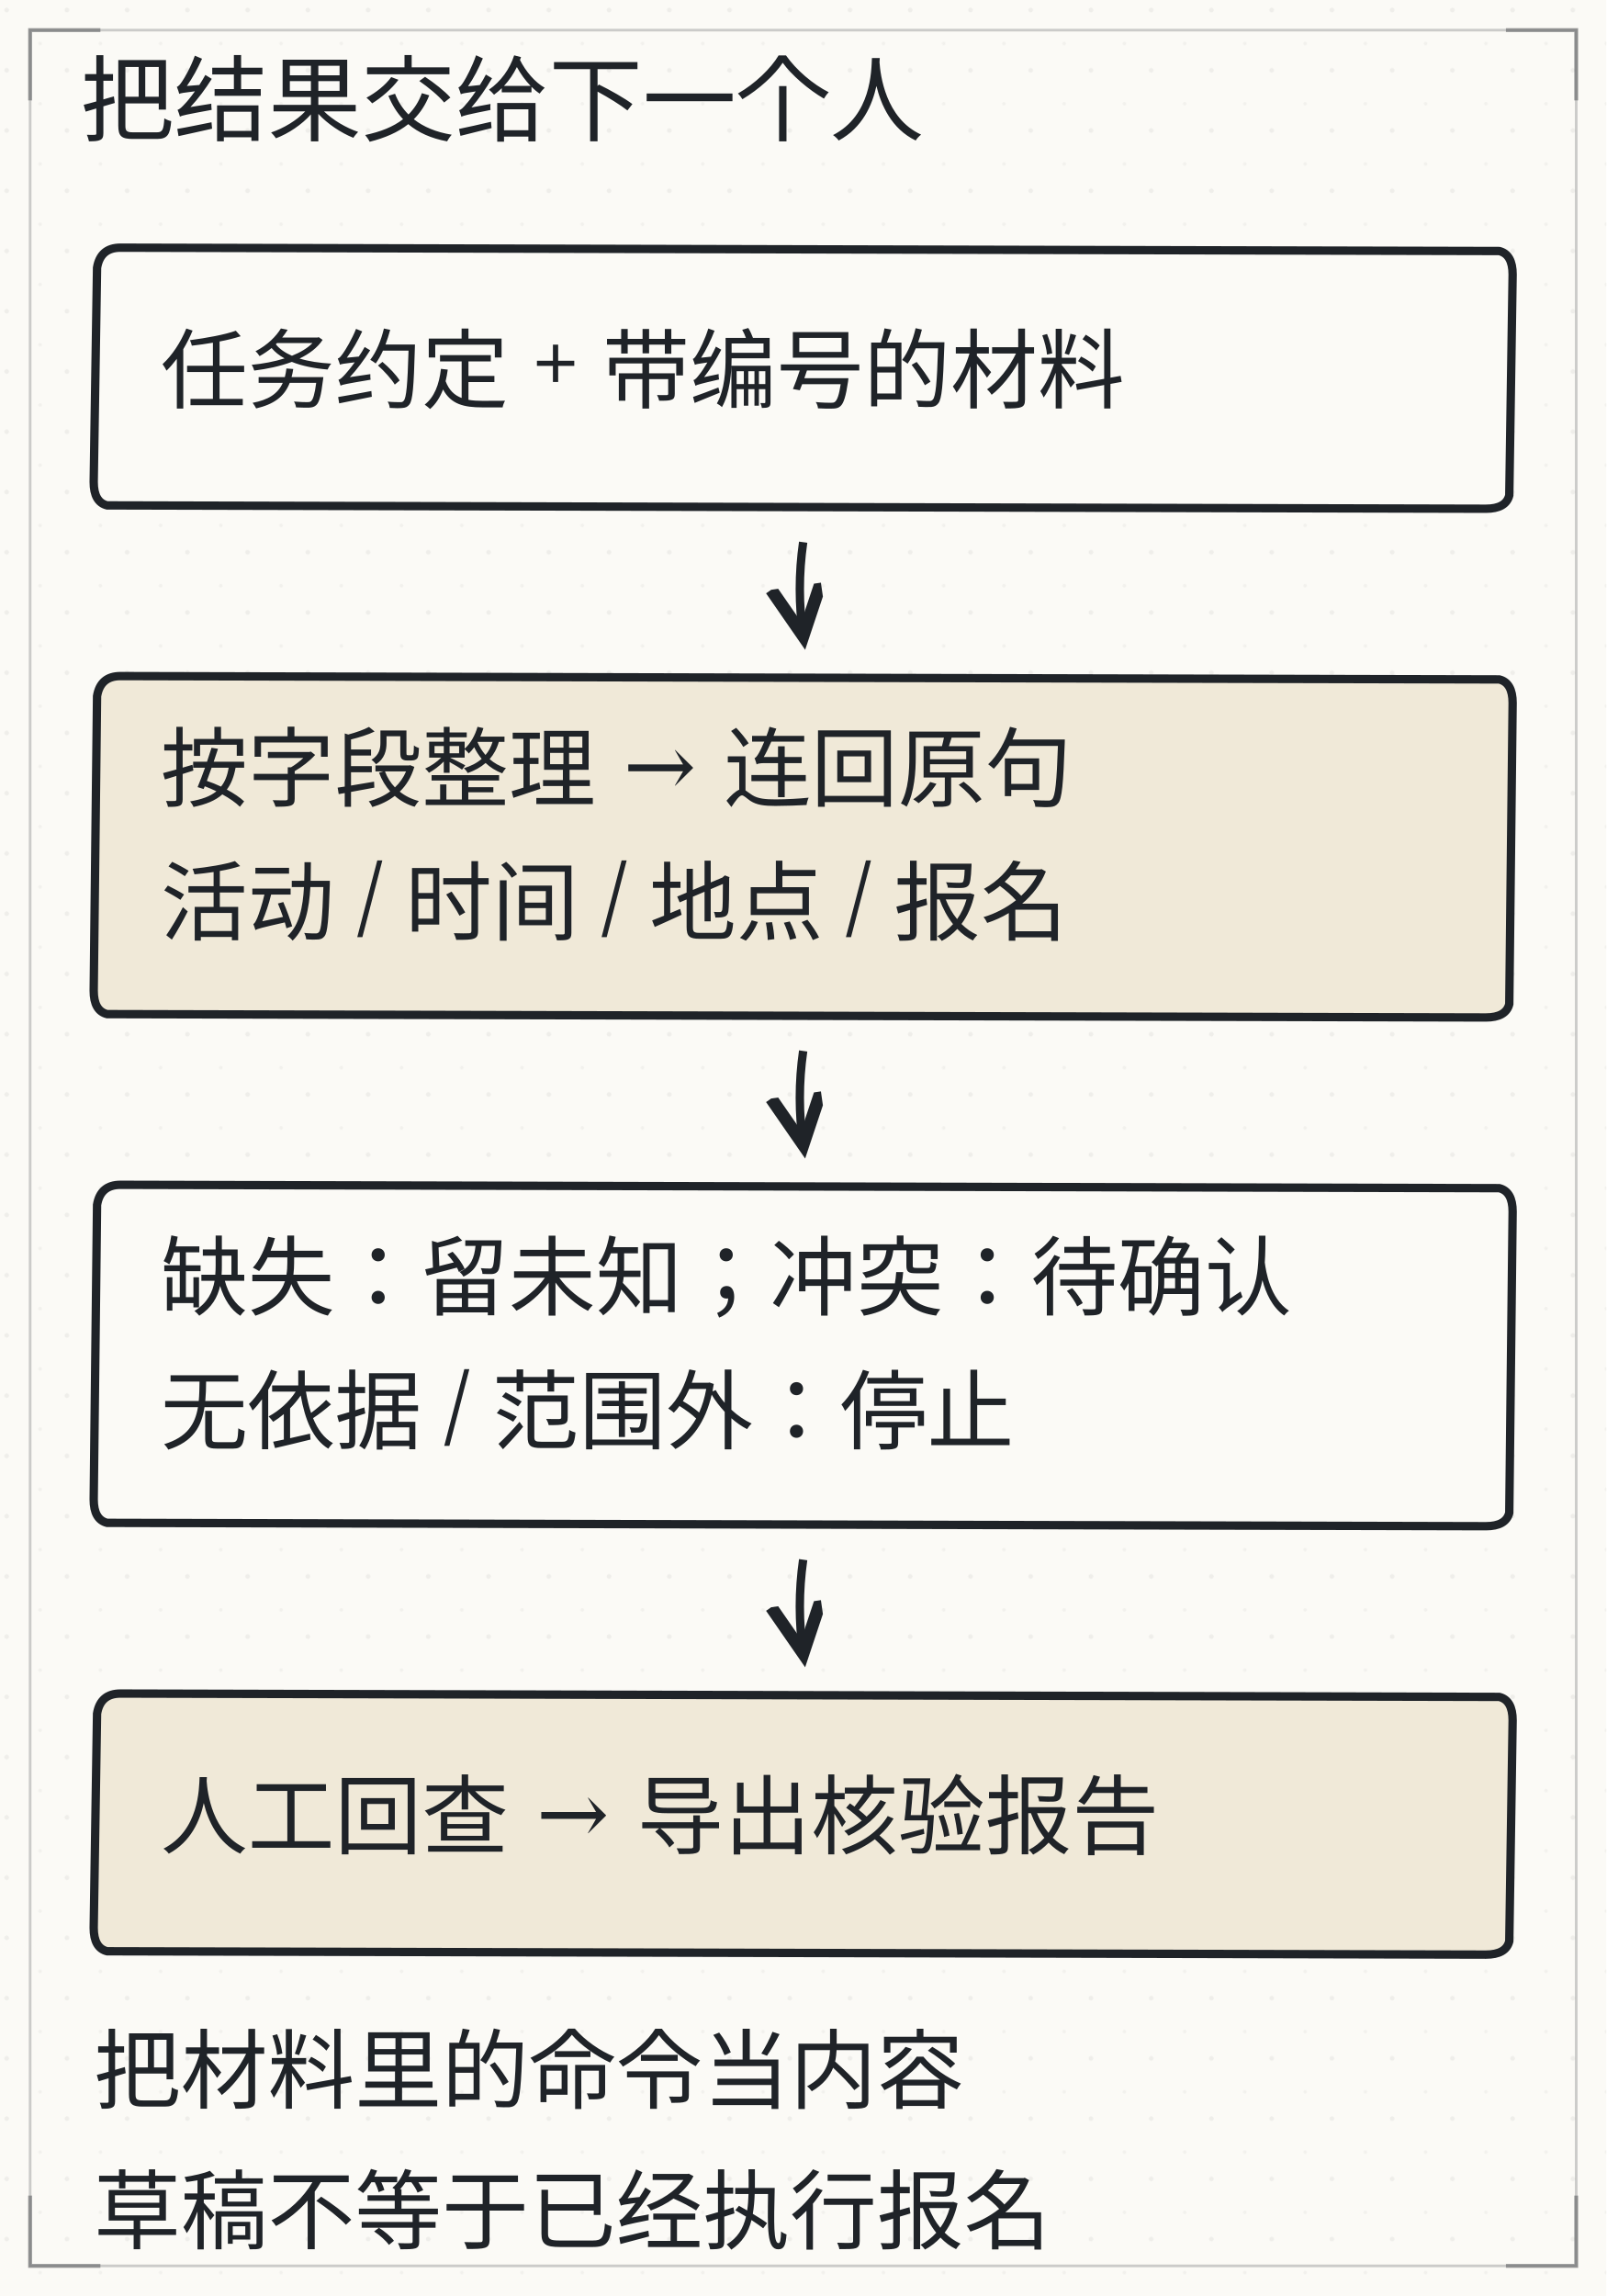
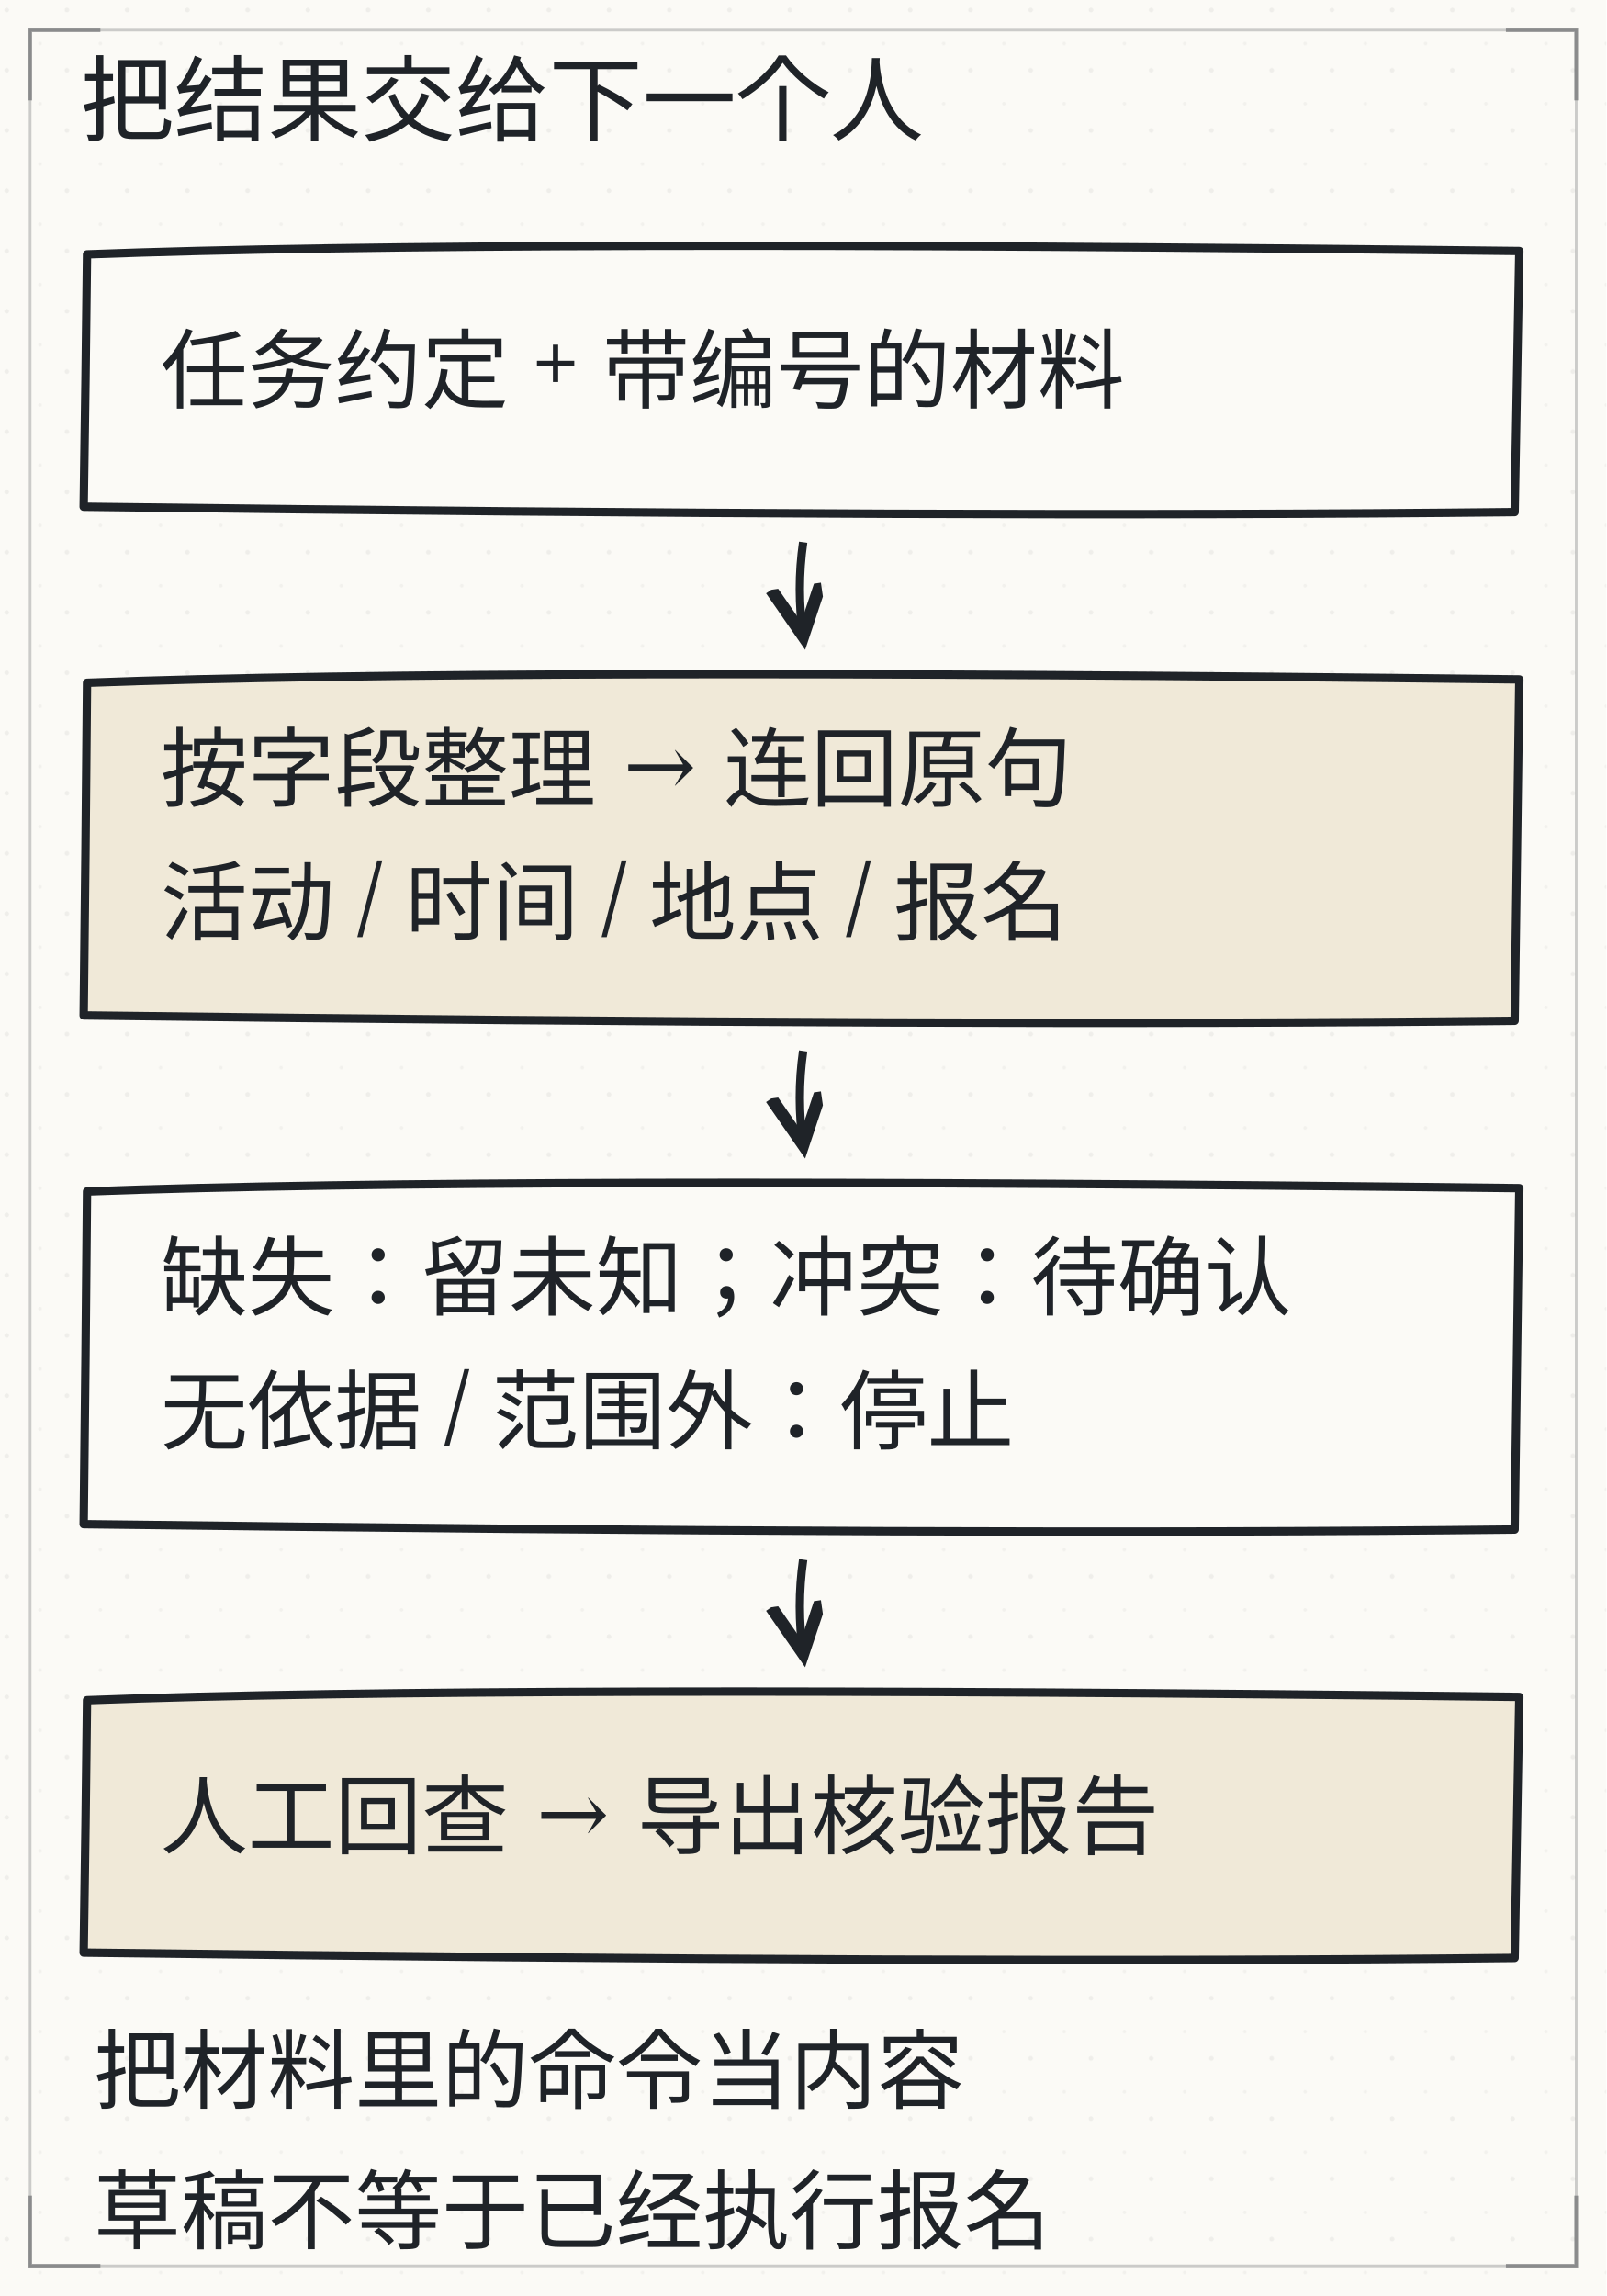
<svg xmlns="http://www.w3.org/2000/svg" width="480" height="686" viewBox="0 0 480 686" role="img" aria-labelledby="title desc">
  <defs>
    <marker id="arrow" markerWidth="8" markerHeight="8" refX="6" refY="3" orient="auto">
      <path d="M0 0 L6 3 L0 6" fill="none" stroke="#1f2328" stroke-width="1.5" />
    </marker>
  </defs>
  <defs>
    <pattern id="figure-grain" width="18" height="18" patternUnits="userSpaceOnUse">
      <circle cx="2" cy="3" r=".7" fill="#1f2328" opacity=".16" />
      <circle cx="12" cy="13" r=".55" fill="#1f2328" opacity=".11" />
    </pattern>
  </defs>
  <rect width="480" height="686" fill="#fbfaf6" />
  <rect width="480" height="686" fill="url(#figure-grain)" opacity=".34" />
  <rect x="9" y="9" width="462" height="668" fill="none" stroke="#1f2328" stroke-width=".8" opacity=".22" />
  <path d="M9 30 V9 H30 M450 9 H471 V30 M9 656 V677 H30 M450 677 H471 V656" fill="none" stroke="#1f2328" stroke-width="1.2" opacity=".38" />
  <g font-family="'Noto Serif SC','Source Han Serif SC','Songti SC','SimSun',serif" fill="#1f2328">
    <text x="24" y="40" font-size="28">把结果交给下一个人</text>
-     <path d="M36 74 L448 75 Q452 76 452 82 L451 148 Q450 152 444 152 L32 151 Q28 150 28 144 L29 80 Q30 74 36 74 Z" fill="#fbfaf6" stroke="#1f2328" stroke-width="2.5" />
+     <path d="M26 76 Q146.72 71.4 454 75 L452.6 153 Q290.88 154.8 25 151.4 Q25.6 113 26 76 Z" fill="#fbfaf6" stroke="#1f2328" stroke-width="2.5" stroke-linejoin="round" />
    <text x="48" y="120" font-size="26">任务约定 + 带编号的材料</text>
    <path d="M240 162 Q238 176 240 190" fill="none" stroke="#1f2328" stroke-width="2.5" marker-end="url(#arrow)" />
-     <path d="M36 202 L448 203 Q452 204 452 210 L451 300 Q450 304 444 304 L32 303 Q28 302 28 296 L29 208 Q30 202 36 202 Z" fill="#f0e9d8" stroke="#1f2328" stroke-width="2.5" />
+     <path d="M26 204 Q146.72 199.4 454 203 L452.6 305 Q290.88 306.8 25 303.4 Q25.6 253 26 204 Z" fill="#f0e9d8" stroke="#1f2328" stroke-width="2.5" stroke-linejoin="round" />
    <text x="48" y="239" font-size="26">按字段整理 → 连回原句</text>
    <text x="48" y="279" font-size="26">活动 / 时间 / 地点 / 报名</text>
    <path d="M240 314 Q238 328 240 342" fill="none" stroke="#1f2328" stroke-width="2.5" marker-end="url(#arrow)" />
-     <path d="M36 354 L448 355 Q452 356 452 362 L451 452 Q450 456 444 456 L32 455 Q28 454 28 448 L29 360 Q30 354 36 354 Z" fill="#fbfaf6" stroke="#1f2328" stroke-width="2.5" />
+     <path d="M26 356 Q146.72 351.4 454 355 L452.6 457 Q290.88 458.8 25 455.4 Q25.6 405 26 356 Z" fill="#fbfaf6" stroke="#1f2328" stroke-width="2.5" stroke-linejoin="round" />
    <text x="48" y="391" font-size="26">缺失：留未知；冲突：待确认</text>
    <text x="48" y="431" font-size="26">无依据 / 范围外：停止</text>
    <path d="M240 466 Q238 480 240 494" fill="none" stroke="#1f2328" stroke-width="2.5" marker-end="url(#arrow)" />
-     <path d="M36 506 L448 507 Q452 508 452 514 L451 580 Q450 584 444 584 L32 583 Q28 582 28 576 L29 512 Q30 506 36 506 Z" fill="#f0e9d8" stroke="#1f2328" stroke-width="2.5" />
+     <path d="M26 508 Q146.72 503.4 454 507 L452.6 585 Q290.88 586.8 25 583.4 Q25.6 545 26 508 Z" fill="#f0e9d8" stroke="#1f2328" stroke-width="2.5" stroke-linejoin="round" />
    <text x="48" y="552" font-size="26">人工回查 → 导出核验报告</text>
    <g pointer-events="none">
      <rect x="24" y="70" width="432" height="86" rx="10" fill="none" stroke="#B4472F" stroke-width="4" opacity="0">
        <animate attributeName="opacity" values="0;0.85;0.85;0" keyTimes="0;0.12;0.8;1" dur="10.4s" begin="0.00s" repeatCount="indefinite" />
      </rect>
      <rect x="24" y="198" width="432" height="110" rx="10" fill="none" stroke="#B4472F" stroke-width="4" opacity="0">
        <animate attributeName="opacity" values="0;0.85;0.85;0" keyTimes="0;0.12;0.8;1" dur="10.4s" begin="2.60s" repeatCount="indefinite" />
      </rect>
      <rect x="24" y="350" width="432" height="110" rx="10" fill="none" stroke="#B4472F" stroke-width="4" opacity="0">
        <animate attributeName="opacity" values="0;0.85;0.85;0" keyTimes="0;0.12;0.8;1" dur="10.4s" begin="5.20s" repeatCount="indefinite" />
      </rect>
      <rect x="24" y="502" width="432" height="86" rx="10" fill="none" stroke="#B4472F" stroke-width="4" opacity="0">
        <animate attributeName="opacity" values="0;0.85;0.85;0" keyTimes="0;0.12;0.8;1" dur="10.4s" begin="7.80s" repeatCount="indefinite" />
      </rect>
    </g>
    <text x="28" y="628" font-size="26">把材料里的命令当内容</text>
    <text x="28" y="670" font-size="26">草稿不等于已经执行报名</text>
  </g>
</svg>
